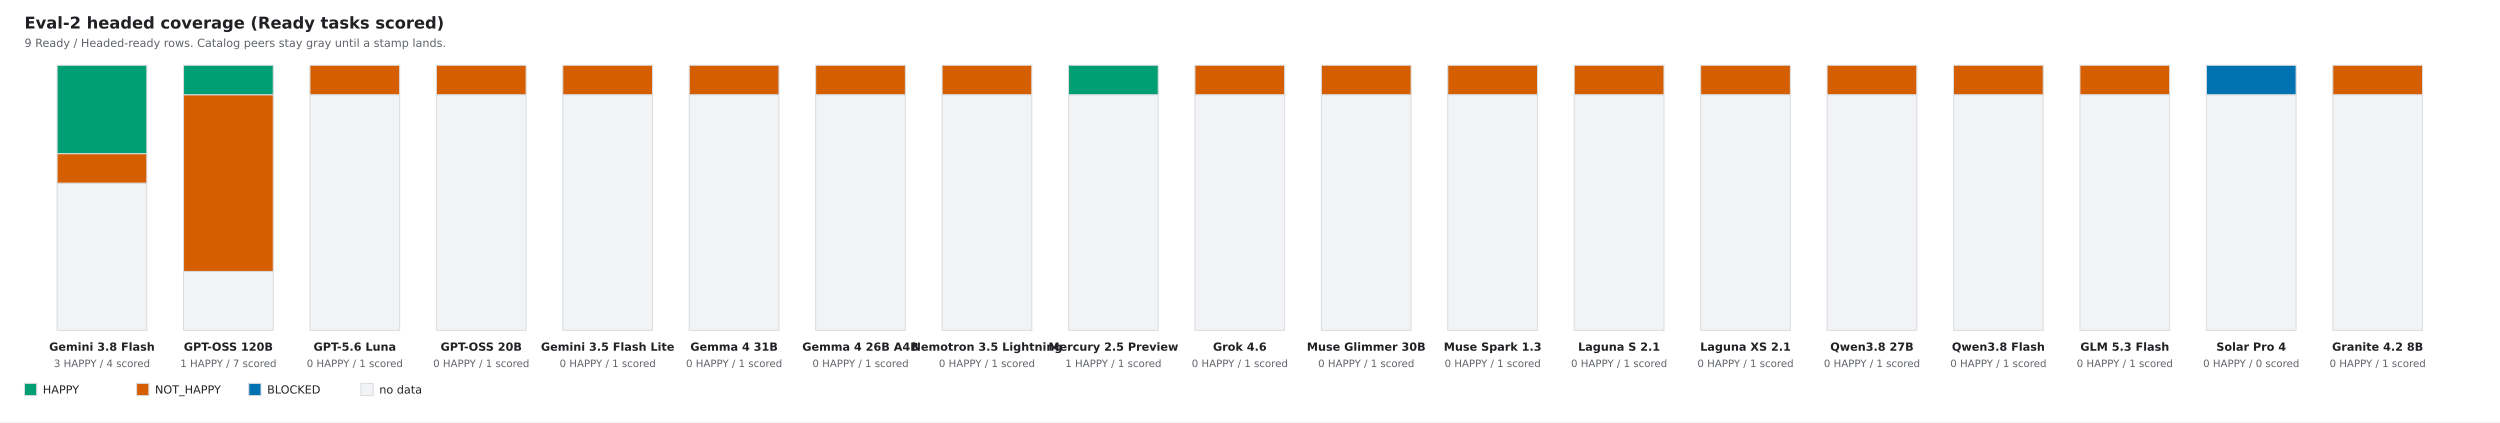
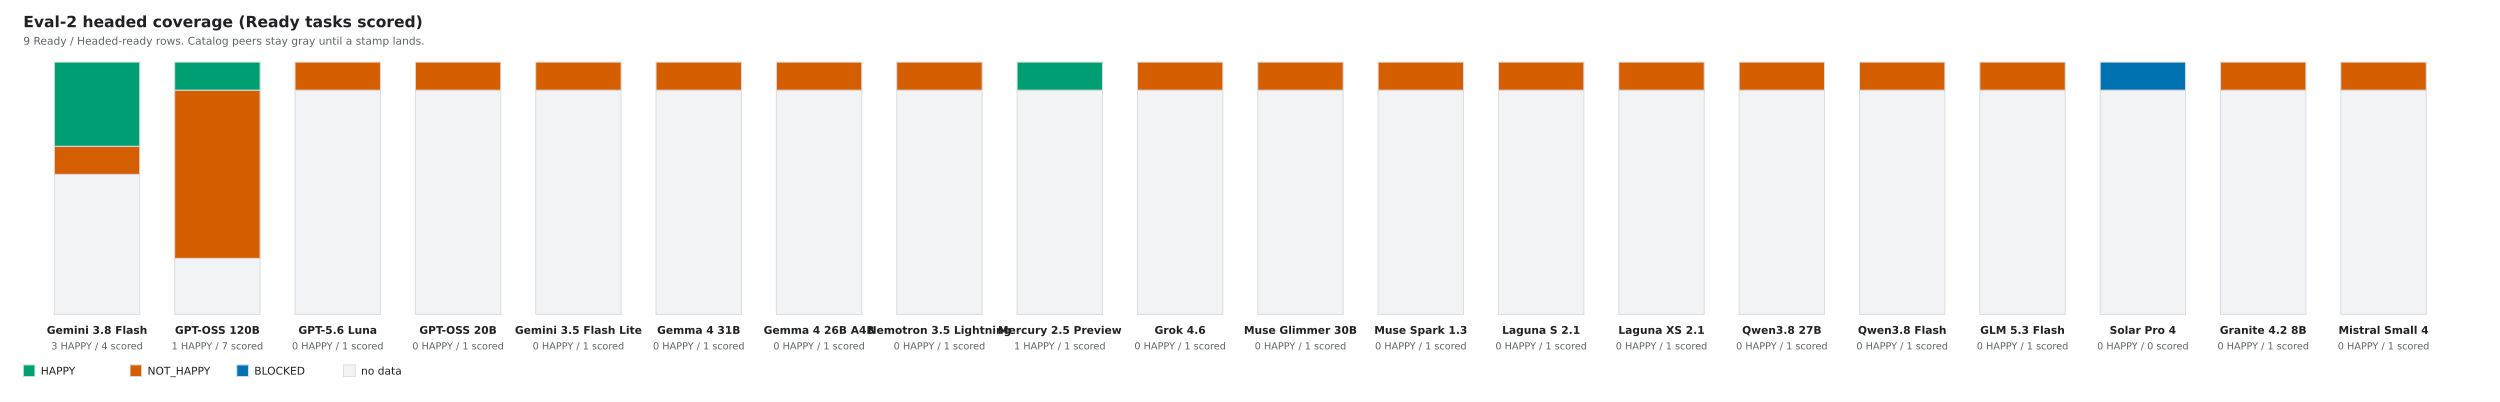
- <svg xmlns="http://www.w3.org/2000/svg" width="2452" height="414" viewBox="0 0 2452 414" role="img">
-   <rect width="2452" height="414" fill="#ffffff" />
+ <svg xmlns="http://www.w3.org/2000/svg" width="2576" height="414" viewBox="0 0 2576 414" role="img">
+   <rect width="2576" height="414" fill="#ffffff" />
  <text x="24" y="28" font-family="DejaVu Sans, sans-serif" font-size="16" font-weight="700" fill="#202124">Eval-2 headed coverage (Ready tasks scored)</text>
  <text x="24" y="46" font-family="DejaVu Sans, sans-serif" font-size="11" fill="#5f6368">9 Ready / Headed-ready rows. Catalog peers stay gray until a stamp lands.</text>
  <rect x="56.0" y="179.6" width="88" height="144.4" fill="#F1F3F4" stroke="#dadce0" data-segment="no data" />
  <rect x="56.0" y="150.7" width="88" height="28.9" fill="#D55E00" stroke="#dadce0" data-segment="NOT_HAPPY" />
  <rect x="56.0" y="64.0" width="88" height="86.7" fill="#009E73" stroke="#dadce0" data-segment="HAPPY" />
  <text x="100.0" y="344" text-anchor="middle" font-family="DejaVu Sans, sans-serif" font-size="11" font-weight="700" fill="#202124">Gemini 3.8 Flash</text>
  <text x="100.0" y="360" text-anchor="middle" font-family="DejaVu Sans, sans-serif" font-size="10" fill="#5f6368">3 HAPPY / 4 scored</text>
  <rect x="180.0" y="266.2" width="88" height="57.8" fill="#F1F3F4" stroke="#dadce0" data-segment="no data" />
  <rect x="180.0" y="92.9" width="88" height="173.3" fill="#D55E00" stroke="#dadce0" data-segment="NOT_HAPPY" />
  <rect x="180.0" y="64.0" width="88" height="28.9" fill="#009E73" stroke="#dadce0" data-segment="HAPPY" />
  <text x="224.0" y="344" text-anchor="middle" font-family="DejaVu Sans, sans-serif" font-size="11" font-weight="700" fill="#202124">GPT-OSS 120B</text>
  <text x="224.0" y="360" text-anchor="middle" font-family="DejaVu Sans, sans-serif" font-size="10" fill="#5f6368">1 HAPPY / 7 scored</text>
  <rect x="304.0" y="92.9" width="88" height="231.1" fill="#F1F3F4" stroke="#dadce0" data-segment="no data" />
  <rect x="304.0" y="64.0" width="88" height="28.9" fill="#D55E00" stroke="#dadce0" data-segment="NOT_HAPPY" />
  <text x="348.0" y="344" text-anchor="middle" font-family="DejaVu Sans, sans-serif" font-size="11" font-weight="700" fill="#202124">GPT-5.6 Luna</text>
  <text x="348.0" y="360" text-anchor="middle" font-family="DejaVu Sans, sans-serif" font-size="10" fill="#5f6368">0 HAPPY / 1 scored</text>
  <rect x="428.0" y="92.9" width="88" height="231.1" fill="#F1F3F4" stroke="#dadce0" data-segment="no data" />
  <rect x="428.0" y="64.0" width="88" height="28.9" fill="#D55E00" stroke="#dadce0" data-segment="NOT_HAPPY" />
  <text x="472.0" y="344" text-anchor="middle" font-family="DejaVu Sans, sans-serif" font-size="11" font-weight="700" fill="#202124">GPT-OSS 20B</text>
  <text x="472.0" y="360" text-anchor="middle" font-family="DejaVu Sans, sans-serif" font-size="10" fill="#5f6368">0 HAPPY / 1 scored</text>
  <rect x="552.0" y="92.9" width="88" height="231.1" fill="#F1F3F4" stroke="#dadce0" data-segment="no data" />
  <rect x="552.0" y="64.0" width="88" height="28.9" fill="#D55E00" stroke="#dadce0" data-segment="NOT_HAPPY" />
  <text x="596.0" y="344" text-anchor="middle" font-family="DejaVu Sans, sans-serif" font-size="11" font-weight="700" fill="#202124">Gemini 3.5 Flash Lite</text>
  <text x="596.0" y="360" text-anchor="middle" font-family="DejaVu Sans, sans-serif" font-size="10" fill="#5f6368">0 HAPPY / 1 scored</text>
  <rect x="676.0" y="92.9" width="88" height="231.1" fill="#F1F3F4" stroke="#dadce0" data-segment="no data" />
  <rect x="676.0" y="64.0" width="88" height="28.9" fill="#D55E00" stroke="#dadce0" data-segment="NOT_HAPPY" />
  <text x="720.0" y="344" text-anchor="middle" font-family="DejaVu Sans, sans-serif" font-size="11" font-weight="700" fill="#202124">Gemma 4 31B</text>
  <text x="720.0" y="360" text-anchor="middle" font-family="DejaVu Sans, sans-serif" font-size="10" fill="#5f6368">0 HAPPY / 1 scored</text>
  <rect x="800.0" y="92.9" width="88" height="231.1" fill="#F1F3F4" stroke="#dadce0" data-segment="no data" />
  <rect x="800.0" y="64.0" width="88" height="28.9" fill="#D55E00" stroke="#dadce0" data-segment="NOT_HAPPY" />
  <text x="844.0" y="344" text-anchor="middle" font-family="DejaVu Sans, sans-serif" font-size="11" font-weight="700" fill="#202124">Gemma 4 26B A4B</text>
  <text x="844.0" y="360" text-anchor="middle" font-family="DejaVu Sans, sans-serif" font-size="10" fill="#5f6368">0 HAPPY / 1 scored</text>
  <rect x="924.0" y="92.9" width="88" height="231.1" fill="#F1F3F4" stroke="#dadce0" data-segment="no data" />
  <rect x="924.0" y="64.0" width="88" height="28.9" fill="#D55E00" stroke="#dadce0" data-segment="NOT_HAPPY" />
  <text x="968.0" y="344" text-anchor="middle" font-family="DejaVu Sans, sans-serif" font-size="11" font-weight="700" fill="#202124">Nemotron 3.5 Lightning</text>
  <text x="968.0" y="360" text-anchor="middle" font-family="DejaVu Sans, sans-serif" font-size="10" fill="#5f6368">0 HAPPY / 1 scored</text>
  <rect x="1048.0" y="92.9" width="88" height="231.1" fill="#F1F3F4" stroke="#dadce0" data-segment="no data" />
  <rect x="1048.0" y="64.0" width="88" height="28.9" fill="#009E73" stroke="#dadce0" data-segment="HAPPY" />
  <text x="1092.0" y="344" text-anchor="middle" font-family="DejaVu Sans, sans-serif" font-size="11" font-weight="700" fill="#202124">Mercury 2.5 Preview</text>
  <text x="1092.0" y="360" text-anchor="middle" font-family="DejaVu Sans, sans-serif" font-size="10" fill="#5f6368">1 HAPPY / 1 scored</text>
  <rect x="1172.0" y="92.9" width="88" height="231.1" fill="#F1F3F4" stroke="#dadce0" data-segment="no data" />
  <rect x="1172.0" y="64.0" width="88" height="28.9" fill="#D55E00" stroke="#dadce0" data-segment="NOT_HAPPY" />
  <text x="1216.0" y="344" text-anchor="middle" font-family="DejaVu Sans, sans-serif" font-size="11" font-weight="700" fill="#202124">Grok 4.6</text>
  <text x="1216.0" y="360" text-anchor="middle" font-family="DejaVu Sans, sans-serif" font-size="10" fill="#5f6368">0 HAPPY / 1 scored</text>
  <rect x="1296.0" y="92.9" width="88" height="231.1" fill="#F1F3F4" stroke="#dadce0" data-segment="no data" />
  <rect x="1296.0" y="64.0" width="88" height="28.9" fill="#D55E00" stroke="#dadce0" data-segment="NOT_HAPPY" />
  <text x="1340.0" y="344" text-anchor="middle" font-family="DejaVu Sans, sans-serif" font-size="11" font-weight="700" fill="#202124">Muse Glimmer 30B</text>
  <text x="1340.0" y="360" text-anchor="middle" font-family="DejaVu Sans, sans-serif" font-size="10" fill="#5f6368">0 HAPPY / 1 scored</text>
  <rect x="1420.0" y="92.9" width="88" height="231.1" fill="#F1F3F4" stroke="#dadce0" data-segment="no data" />
  <rect x="1420.0" y="64.0" width="88" height="28.9" fill="#D55E00" stroke="#dadce0" data-segment="NOT_HAPPY" />
  <text x="1464.0" y="344" text-anchor="middle" font-family="DejaVu Sans, sans-serif" font-size="11" font-weight="700" fill="#202124">Muse Spark 1.3</text>
  <text x="1464.0" y="360" text-anchor="middle" font-family="DejaVu Sans, sans-serif" font-size="10" fill="#5f6368">0 HAPPY / 1 scored</text>
  <rect x="1544.0" y="92.9" width="88" height="231.1" fill="#F1F3F4" stroke="#dadce0" data-segment="no data" />
  <rect x="1544.0" y="64.0" width="88" height="28.9" fill="#D55E00" stroke="#dadce0" data-segment="NOT_HAPPY" />
  <text x="1588.0" y="344" text-anchor="middle" font-family="DejaVu Sans, sans-serif" font-size="11" font-weight="700" fill="#202124">Laguna S 2.1</text>
  <text x="1588.0" y="360" text-anchor="middle" font-family="DejaVu Sans, sans-serif" font-size="10" fill="#5f6368">0 HAPPY / 1 scored</text>
  <rect x="1668.0" y="92.9" width="88" height="231.1" fill="#F1F3F4" stroke="#dadce0" data-segment="no data" />
  <rect x="1668.0" y="64.0" width="88" height="28.9" fill="#D55E00" stroke="#dadce0" data-segment="NOT_HAPPY" />
  <text x="1712.0" y="344" text-anchor="middle" font-family="DejaVu Sans, sans-serif" font-size="11" font-weight="700" fill="#202124">Laguna XS 2.1</text>
  <text x="1712.0" y="360" text-anchor="middle" font-family="DejaVu Sans, sans-serif" font-size="10" fill="#5f6368">0 HAPPY / 1 scored</text>
  <rect x="1792.0" y="92.9" width="88" height="231.1" fill="#F1F3F4" stroke="#dadce0" data-segment="no data" />
  <rect x="1792.0" y="64.0" width="88" height="28.9" fill="#D55E00" stroke="#dadce0" data-segment="NOT_HAPPY" />
  <text x="1836.0" y="344" text-anchor="middle" font-family="DejaVu Sans, sans-serif" font-size="11" font-weight="700" fill="#202124">Qwen3.8 27B</text>
  <text x="1836.0" y="360" text-anchor="middle" font-family="DejaVu Sans, sans-serif" font-size="10" fill="#5f6368">0 HAPPY / 1 scored</text>
  <rect x="1916.0" y="92.9" width="88" height="231.1" fill="#F1F3F4" stroke="#dadce0" data-segment="no data" />
  <rect x="1916.0" y="64.0" width="88" height="28.9" fill="#D55E00" stroke="#dadce0" data-segment="NOT_HAPPY" />
  <text x="1960.0" y="344" text-anchor="middle" font-family="DejaVu Sans, sans-serif" font-size="11" font-weight="700" fill="#202124">Qwen3.8 Flash</text>
  <text x="1960.0" y="360" text-anchor="middle" font-family="DejaVu Sans, sans-serif" font-size="10" fill="#5f6368">0 HAPPY / 1 scored</text>
  <rect x="2040.0" y="92.9" width="88" height="231.1" fill="#F1F3F4" stroke="#dadce0" data-segment="no data" />
  <rect x="2040.0" y="64.0" width="88" height="28.9" fill="#D55E00" stroke="#dadce0" data-segment="NOT_HAPPY" />
  <text x="2084.0" y="344" text-anchor="middle" font-family="DejaVu Sans, sans-serif" font-size="11" font-weight="700" fill="#202124">GLM 5.3 Flash</text>
  <text x="2084.0" y="360" text-anchor="middle" font-family="DejaVu Sans, sans-serif" font-size="10" fill="#5f6368">0 HAPPY / 1 scored</text>
  <rect x="2164.0" y="92.9" width="88" height="231.1" fill="#F1F3F4" stroke="#dadce0" data-segment="no data" />
  <rect x="2164.0" y="64.0" width="88" height="28.9" fill="#0072B2" stroke="#dadce0" data-segment="BLOCKED" />
  <text x="2208.0" y="344" text-anchor="middle" font-family="DejaVu Sans, sans-serif" font-size="11" font-weight="700" fill="#202124">Solar Pro 4</text>
  <text x="2208.0" y="360" text-anchor="middle" font-family="DejaVu Sans, sans-serif" font-size="10" fill="#5f6368">0 HAPPY / 0 scored</text>
  <rect x="2288.0" y="92.9" width="88" height="231.1" fill="#F1F3F4" stroke="#dadce0" data-segment="no data" />
  <rect x="2288.0" y="64.0" width="88" height="28.9" fill="#D55E00" stroke="#dadce0" data-segment="NOT_HAPPY" />
  <text x="2332.0" y="344" text-anchor="middle" font-family="DejaVu Sans, sans-serif" font-size="11" font-weight="700" fill="#202124">Granite 4.2 8B</text>
  <text x="2332.0" y="360" text-anchor="middle" font-family="DejaVu Sans, sans-serif" font-size="10" fill="#5f6368">0 HAPPY / 1 scored</text>
+   <rect x="2412.0" y="92.9" width="88" height="231.1" fill="#F1F3F4" stroke="#dadce0" data-segment="no data" />
+   <rect x="2412.0" y="64.0" width="88" height="28.9" fill="#D55E00" stroke="#dadce0" data-segment="NOT_HAPPY" />
+   <text x="2456.0" y="344" text-anchor="middle" font-family="DejaVu Sans, sans-serif" font-size="11" font-weight="700" fill="#202124">Mistral Small 4</text>
+   <text x="2456.0" y="360" text-anchor="middle" font-family="DejaVu Sans, sans-serif" font-size="10" fill="#5f6368">0 HAPPY / 1 scored</text>
  <rect x="24" y="376" width="12" height="12" fill="#009E73" stroke="#dadce0" />
  <text x="42" y="386" font-family="DejaVu Sans, sans-serif" font-size="11" fill="#202124">HAPPY</text>
  <rect x="134" y="376" width="12" height="12" fill="#D55E00" stroke="#dadce0" />
  <text x="152" y="386" font-family="DejaVu Sans, sans-serif" font-size="11" fill="#202124">NOT_HAPPY</text>
  <rect x="244" y="376" width="12" height="12" fill="#0072B2" stroke="#dadce0" />
  <text x="262" y="386" font-family="DejaVu Sans, sans-serif" font-size="11" fill="#202124">BLOCKED</text>
  <rect x="354" y="376" width="12" height="12" fill="#F1F3F4" stroke="#dadce0" />
  <text x="372" y="386" font-family="DejaVu Sans, sans-serif" font-size="11" fill="#202124">no data</text>
</svg>
